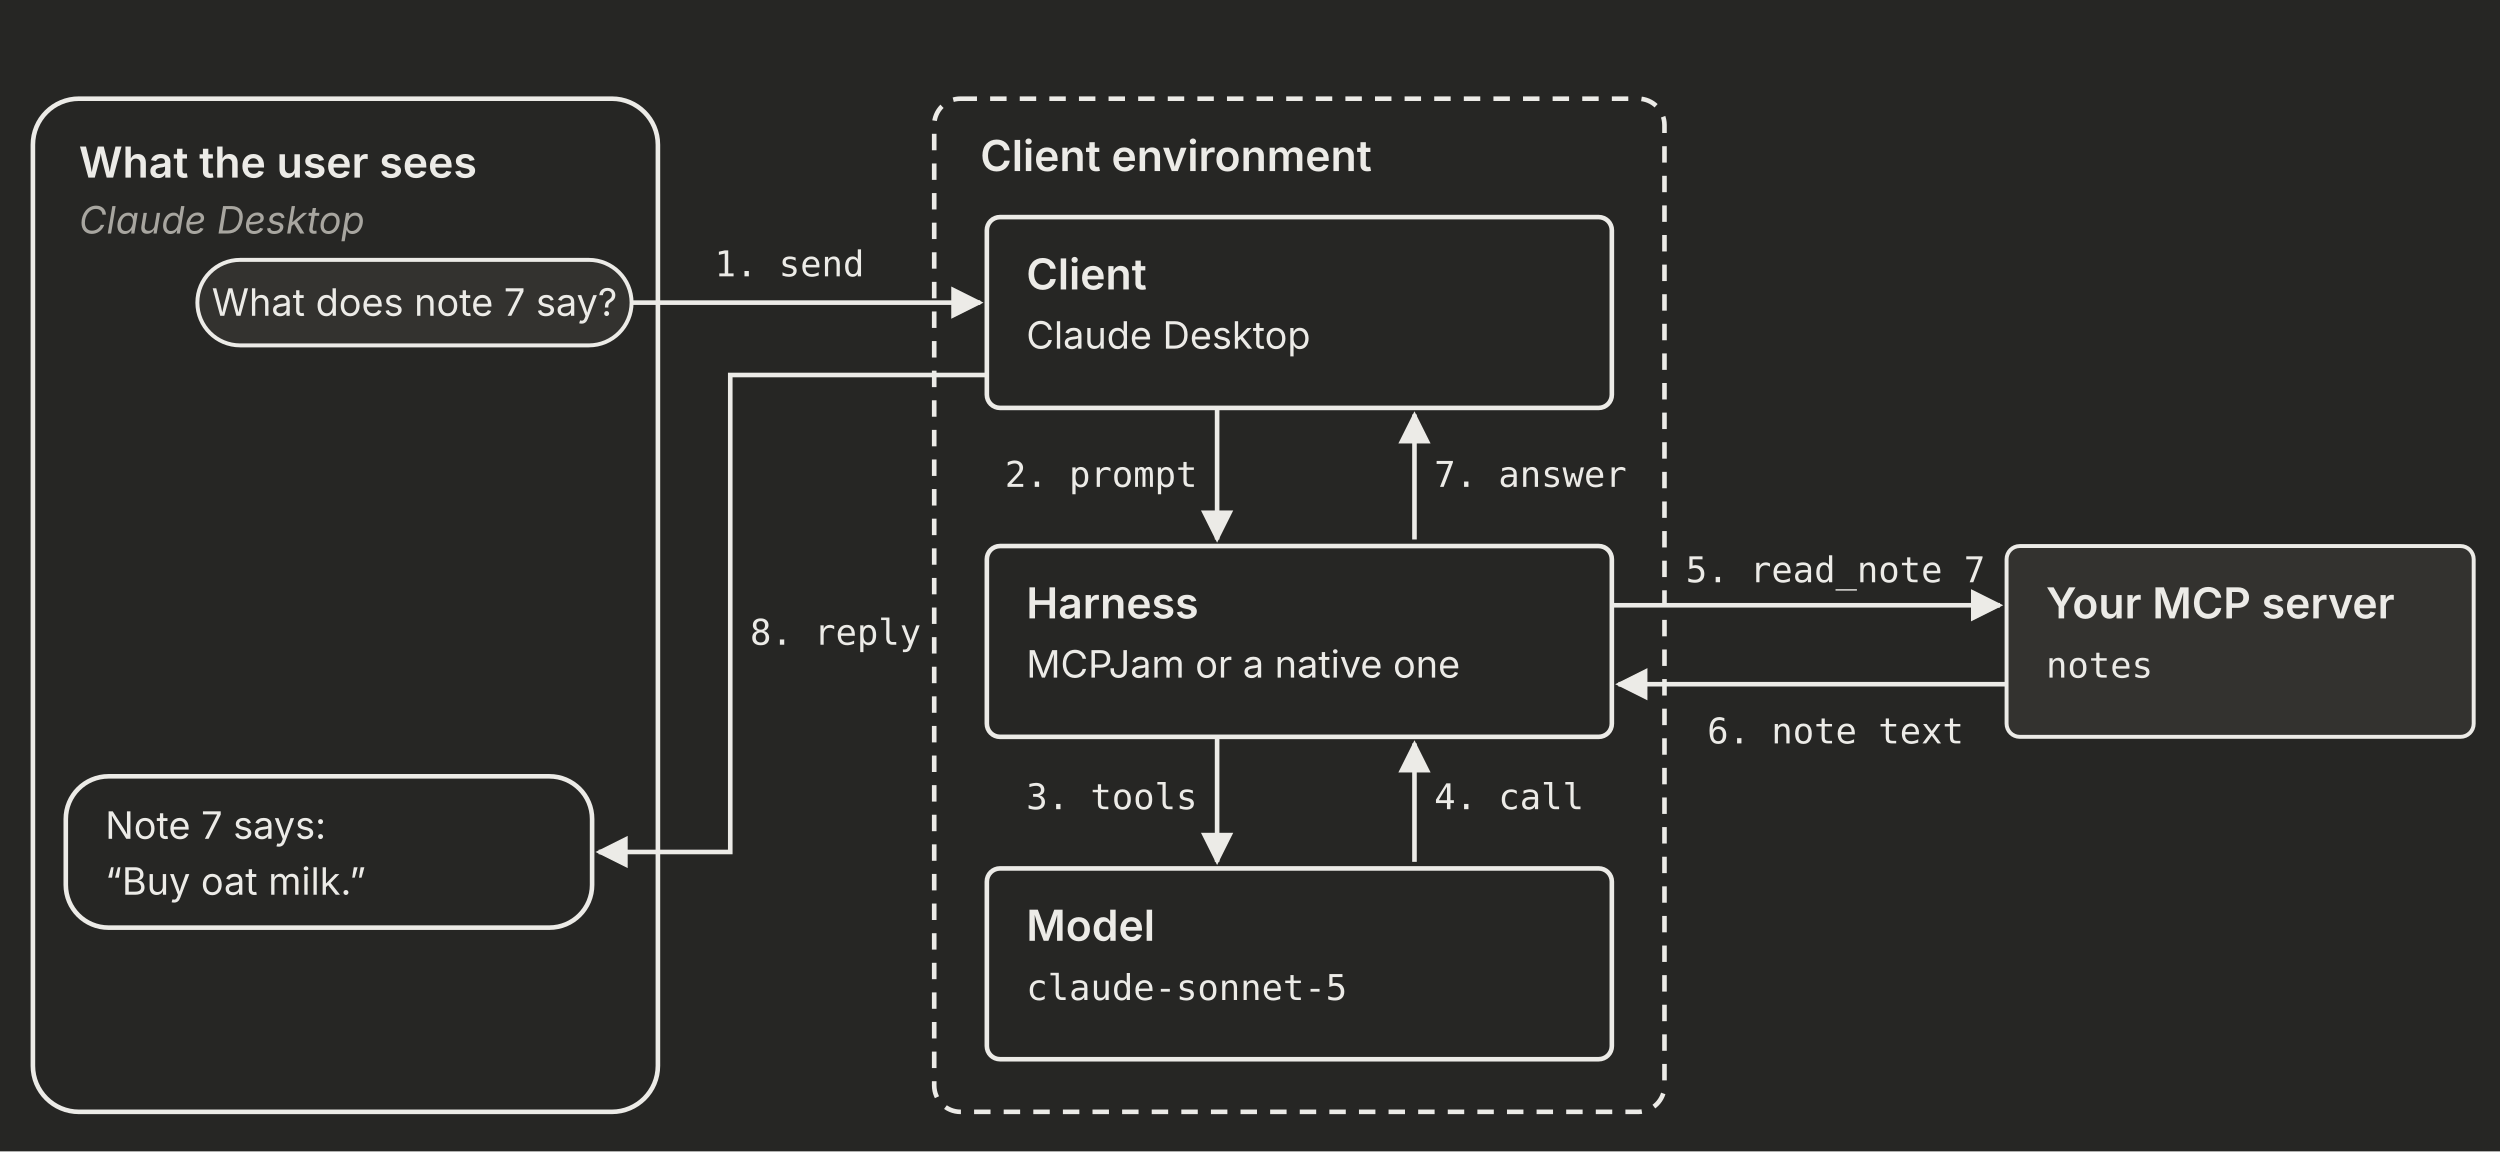
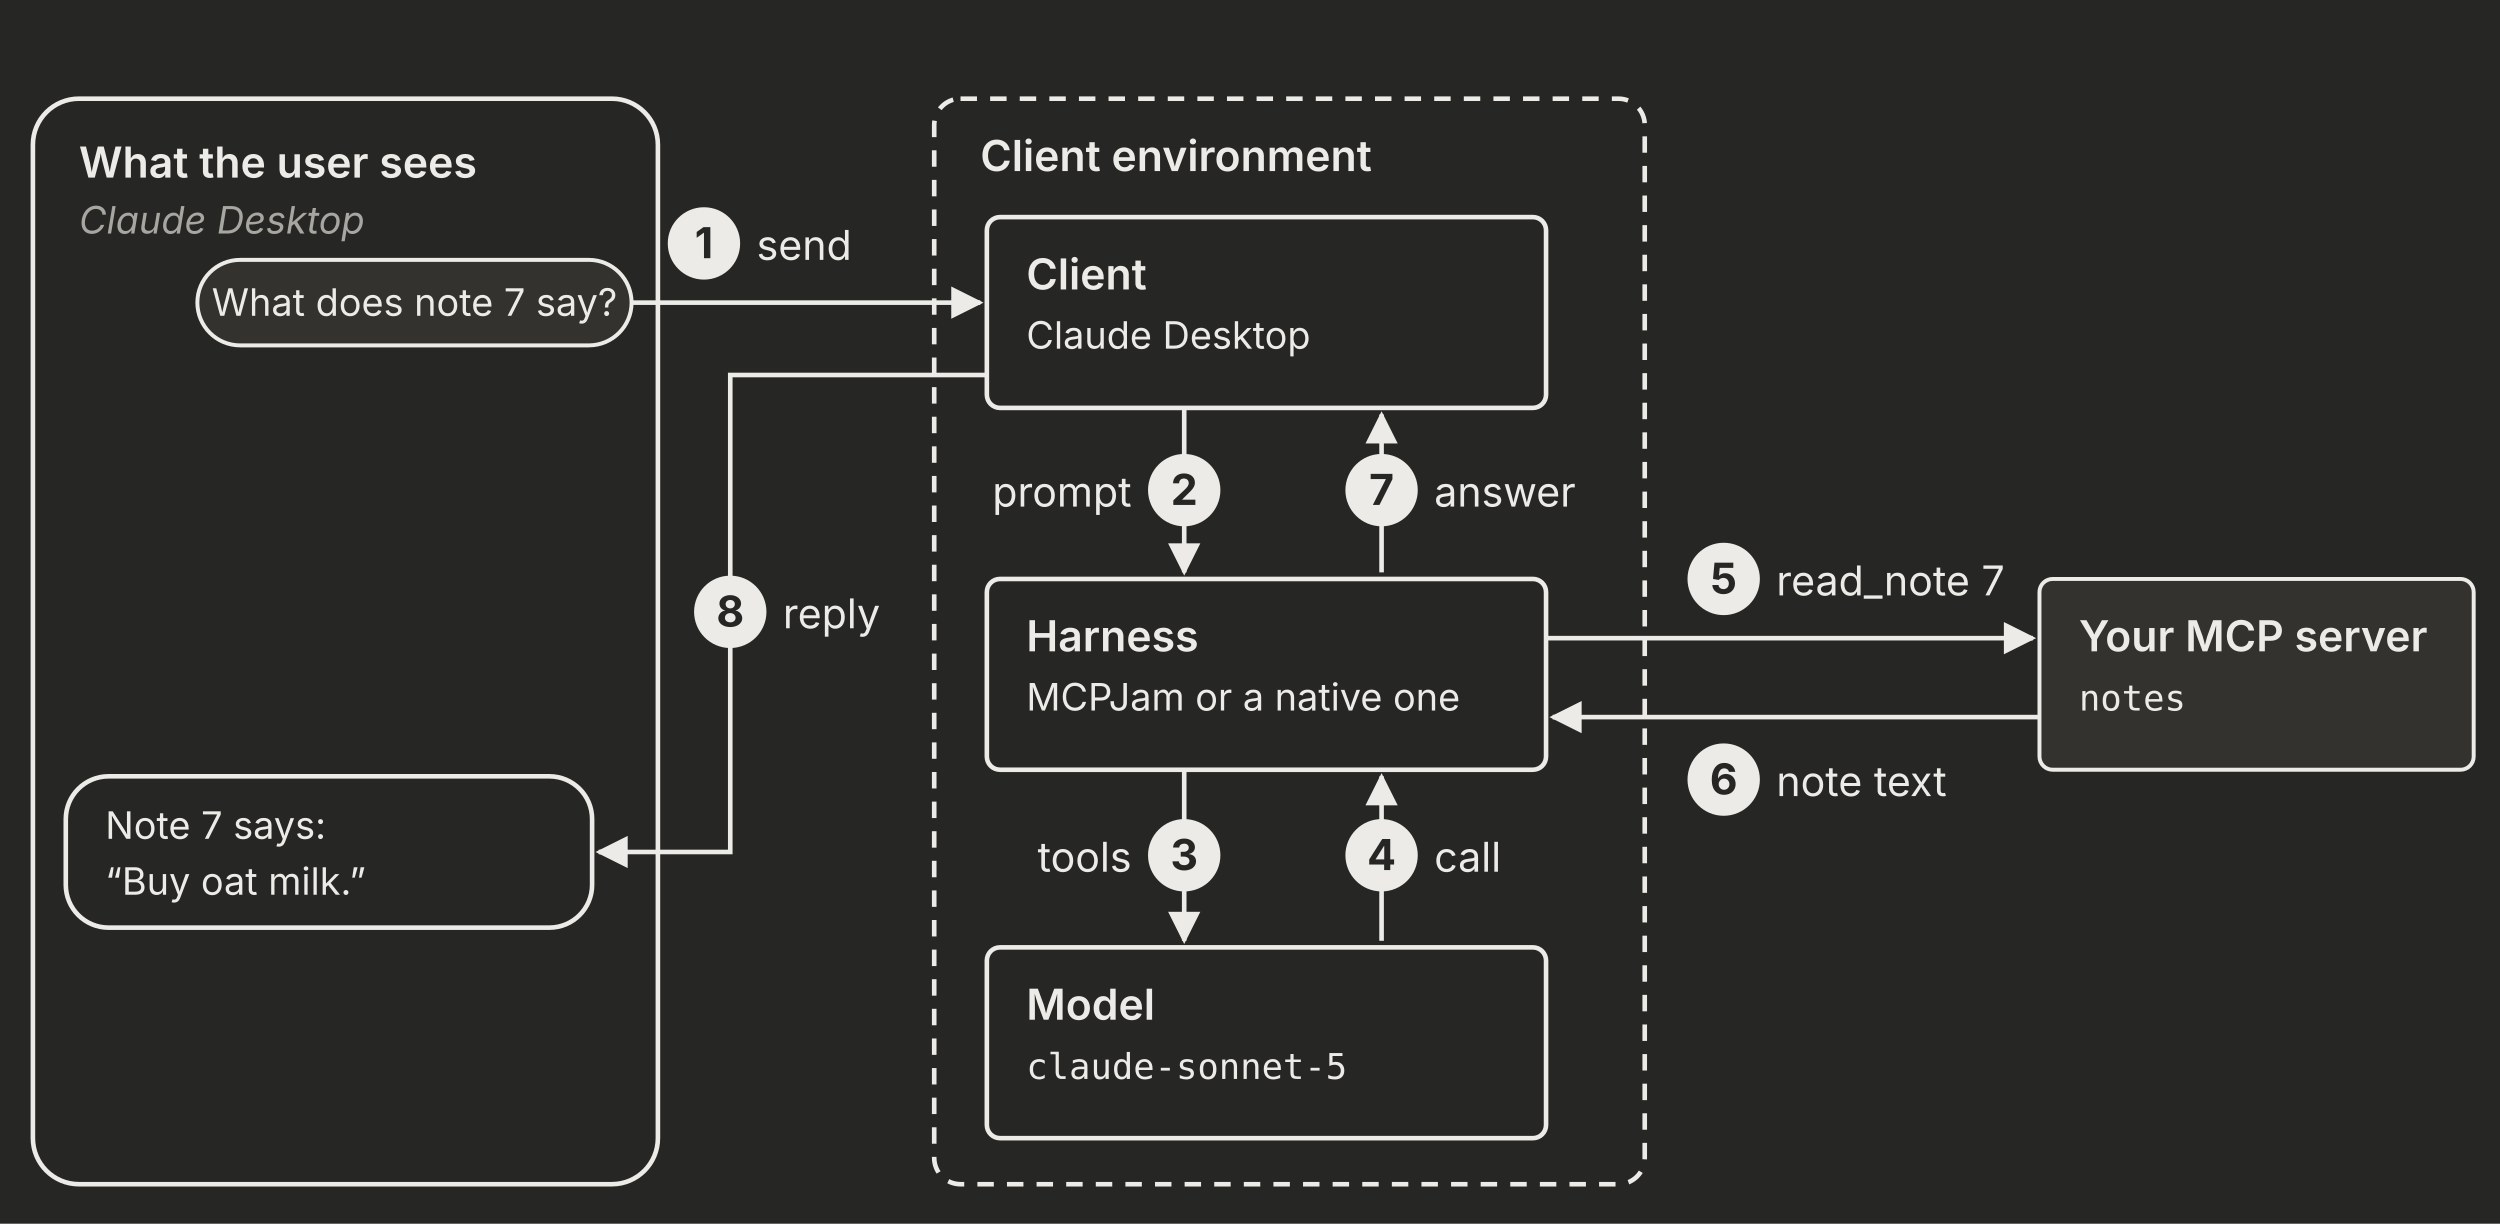
- <svg xmlns="http://www.w3.org/2000/svg" viewBox="0 0 760 350" width="760" height="350" role="img" aria-label="What the user sees and the request path that produced it">
+ <svg xmlns="http://www.w3.org/2000/svg" viewBox="0 0 760 372" width="760" height="372" role="img" aria-label="What the user sees and the request path that produced it">
  <style>text{fill:#ecebe7;font-family:Inter,-apple-system,BlinkMacSystemFont,'Segoe UI',Helvetica,Arial,sans-serif;font-size:13px}
.sm{font-size:11.5px}
.mono{font-family:'JetBrains Mono',ui-monospace,Menlo,Consolas,monospace}
.sm.mono{font-size:10.8px}
.h{font-weight:600}
.i{font-style:italic;fill:#a8a6a0}
.big{font-size:34px;font-weight:600;font-family:'JetBrains Mono',ui-monospace,Menlo,Consolas,monospace}
.b{fill:#262624;stroke:#ecebe7;stroke-width:1.4}
.s{fill:#33322f;stroke:#ecebe7;stroke-width:1.2}
.dash{stroke-dasharray:5 4}
.thick{stroke-width:2.6}
.none{fill:none;stroke:#ecebe7}
.fill{fill:#ecebe7;stroke:#ecebe7}
.ln{stroke:#ecebe7;stroke-width:1.4;fill:none;marker-end:url(#ah)}
.ln-plain{stroke:#ecebe7;stroke-width:1.4;fill:none}
.rule{stroke:#a8a6a0;stroke-width:1.2;fill:none}
.ahp{fill:#ecebe7}
.red{fill:#ef5350;stroke:none}
.rt{fill:#ffffff;font-size:12px;font-weight:600}
+ .nb{fill:#ecebe7}
+ .nt{fill:#262624;font-size:13px;font-weight:700}
+ .lb{font-size:12.5px}
+ .lb.mono{font-size:11.8px}
</style>
  <defs>
    <marker id="ah" viewBox="0 0 10 10" refX="9" refY="5" markerWidth="7" markerHeight="7" orient="auto-start-reverse">
      <path d="M0,0 L10,5 L0,10 z" class="ahp" />
    </marker>
  </defs>
-   <rect width="760" height="350" fill="#262624" />
-   <rect x="10" y="30" width="190" height="308" rx="14" class="b" />
+   <rect width="760" height="372" fill="#262624" />
+   <rect x="10" y="30" width="190" height="330" rx="14" class="b" />
  <text x="24" y="54" class="h" text-anchor="start">What the user sees</text>
  <text x="24" y="71" class="sm i" text-anchor="start">Claude Desktop</text>
  <rect x="60" y="79" width="132" height="26" rx="13" class="s" />
  <text x="126" y="96" class="sm" text-anchor="middle">What does note 7 say?</text>
  <rect x="20" y="236" width="160" height="46" rx="13" class="b" />
  <text x="32" y="255" class="sm" text-anchor="start">Note 7 says:</text>
  <text x="32" y="272" class="sm" text-anchor="start">“Buy oat milk.”</text>
-   <rect x="284" y="30" width="222" height="308" rx="8" class="b dash" />
+   <rect x="284" y="30" width="216" height="330" rx="8" class="b dash" />
  <text x="298" y="52" class="h" text-anchor="start">Client environment</text>
-   <rect x="300" y="66" width="190" height="58" rx="4" class="b" />
+   <rect x="300" y="66" width="170" height="58" rx="4" class="b" />
  <text x="312" y="88" class="h" text-anchor="start">Client</text>
  <text x="312" y="106" class="sm" text-anchor="start">Claude Desktop</text>
-   <rect x="300" y="166" width="190" height="58" rx="4" class="b" />
-   <text x="312" y="188" class="h" text-anchor="start">Harness</text>
-   <text x="312" y="206" class="sm" text-anchor="start">MCPJam or a native one</text>
-   <rect x="300" y="264" width="190" height="58" rx="4" class="b" />
-   <text x="312" y="286" class="h" text-anchor="start">Model</text>
-   <text x="312" y="304" class="sm mono" text-anchor="start">claude-sonnet-5</text>
-   <rect x="610" y="166" width="142" height="58" rx="4" class="s" />
-   <text x="622" y="188" class="h" text-anchor="start">Your MCP server</text>
-   <text x="622" y="206" class="sm mono" text-anchor="start">notes</text>
+   <rect x="300" y="176" width="170" height="58" rx="4" class="b" />
+   <text x="312" y="198" class="h" text-anchor="start">Harness</text>
+   <text x="312" y="216" class="sm" text-anchor="start">MCPJam or a native one</text>
+   <rect x="300" y="288" width="170" height="58" rx="4" class="b" />
+   <text x="312" y="310" class="h" text-anchor="start">Model</text>
+   <text x="312" y="328" class="sm mono" text-anchor="start">claude-sonnet-5</text>
+   <rect x="620" y="176" width="132" height="58" rx="4" class="s" />
+   <text x="632" y="198" class="h" text-anchor="start">Your MCP server</text>
+   <text x="632" y="216" class="sm mono" text-anchor="start">notes</text>
  <line x1="192" y1="92" x2="298" y2="92" class="ln" />
-   <text x="240" y="84" class="sm mono" text-anchor="middle">1. send</text>
-   <line x1="370" y1="124" x2="370" y2="164" class="ln" />
-   <text x="364" y="148" class="sm mono" text-anchor="end">2. prompt</text>
-   <line x1="430" y1="164" x2="430" y2="126" class="ln" />
-   <text x="436" y="148" class="sm mono" text-anchor="start">7. answer</text>
-   <line x1="370" y1="224" x2="370" y2="262" class="ln" />
-   <text x="364" y="246" class="sm mono" text-anchor="end">3. tools</text>
-   <line x1="430" y1="262" x2="430" y2="226" class="ln" />
-   <text x="436" y="246" class="sm mono" text-anchor="start">4. call</text>
-   <line x1="490" y1="184" x2="608" y2="184" class="ln" />
-   <text x="558" y="177" class="sm mono" text-anchor="middle">5. read_note 7</text>
-   <line x1="610" y1="208" x2="492" y2="208" class="ln" />
-   <text x="558" y="226" class="sm mono" text-anchor="middle">6. note text</text>
+   <circle cx="214" cy="74" r="11" class="nb" />
+   <text x="214" y="78.5" class="nt" text-anchor="middle">1</text>
+   <text x="230" y="79" class="lb" text-anchor="start">send</text>
+   <line x1="360" y1="124" x2="360" y2="174" class="ln" />
+   <circle cx="360" cy="149" r="11" class="nb" />
+   <text x="360" y="153.5" class="nt" text-anchor="middle">2</text>
+   <text x="344" y="154" class="lb" text-anchor="end">prompt</text>
+   <line x1="420" y1="174" x2="420" y2="126" class="ln" />
+   <circle cx="420" cy="149" r="11" class="nb" />
+   <text x="420" y="153.5" class="nt" text-anchor="middle">7</text>
+   <text x="436" y="154" class="lb" text-anchor="start">answer</text>
+   <line x1="360" y1="234" x2="360" y2="286" class="ln" />
+   <circle cx="360" cy="260" r="11" class="nb" />
+   <text x="360" y="264.5" class="nt" text-anchor="middle">3</text>
+   <text x="344" y="265" class="lb" text-anchor="end">tools</text>
+   <line x1="420" y1="286" x2="420" y2="236" class="ln" />
+   <circle cx="420" cy="260" r="11" class="nb" />
+   <text x="420" y="264.5" class="nt" text-anchor="middle">4</text>
+   <text x="436" y="265" class="lb" text-anchor="start">call</text>
+   <line x1="470" y1="194" x2="618" y2="194" class="ln" />
+   <circle cx="524" cy="176" r="11" class="nb" />
+   <text x="524" y="180.5" class="nt" text-anchor="middle">5</text>
+   <text x="540" y="181" class="lb" text-anchor="start">read_note 7</text>
+   <line x1="620" y1="218" x2="472" y2="218" class="ln" />
+   <circle cx="524" cy="237" r="11" class="nb" />
+   <text x="524" y="241.5" class="nt" text-anchor="middle">6</text>
+   <text x="540" y="242" class="lb" text-anchor="start">note text</text>
  <path d="M300,114 H222 V259 H182" class="ln" />
-   <text x="228" y="196" class="sm mono" text-anchor="start">8. reply</text>
+   <circle cx="222" cy="186" r="11" class="nb" />
+   <text x="222" y="190.5" class="nt" text-anchor="middle">8</text>
+   <text x="238" y="191" class="lb" text-anchor="start">reply</text>
</svg>
